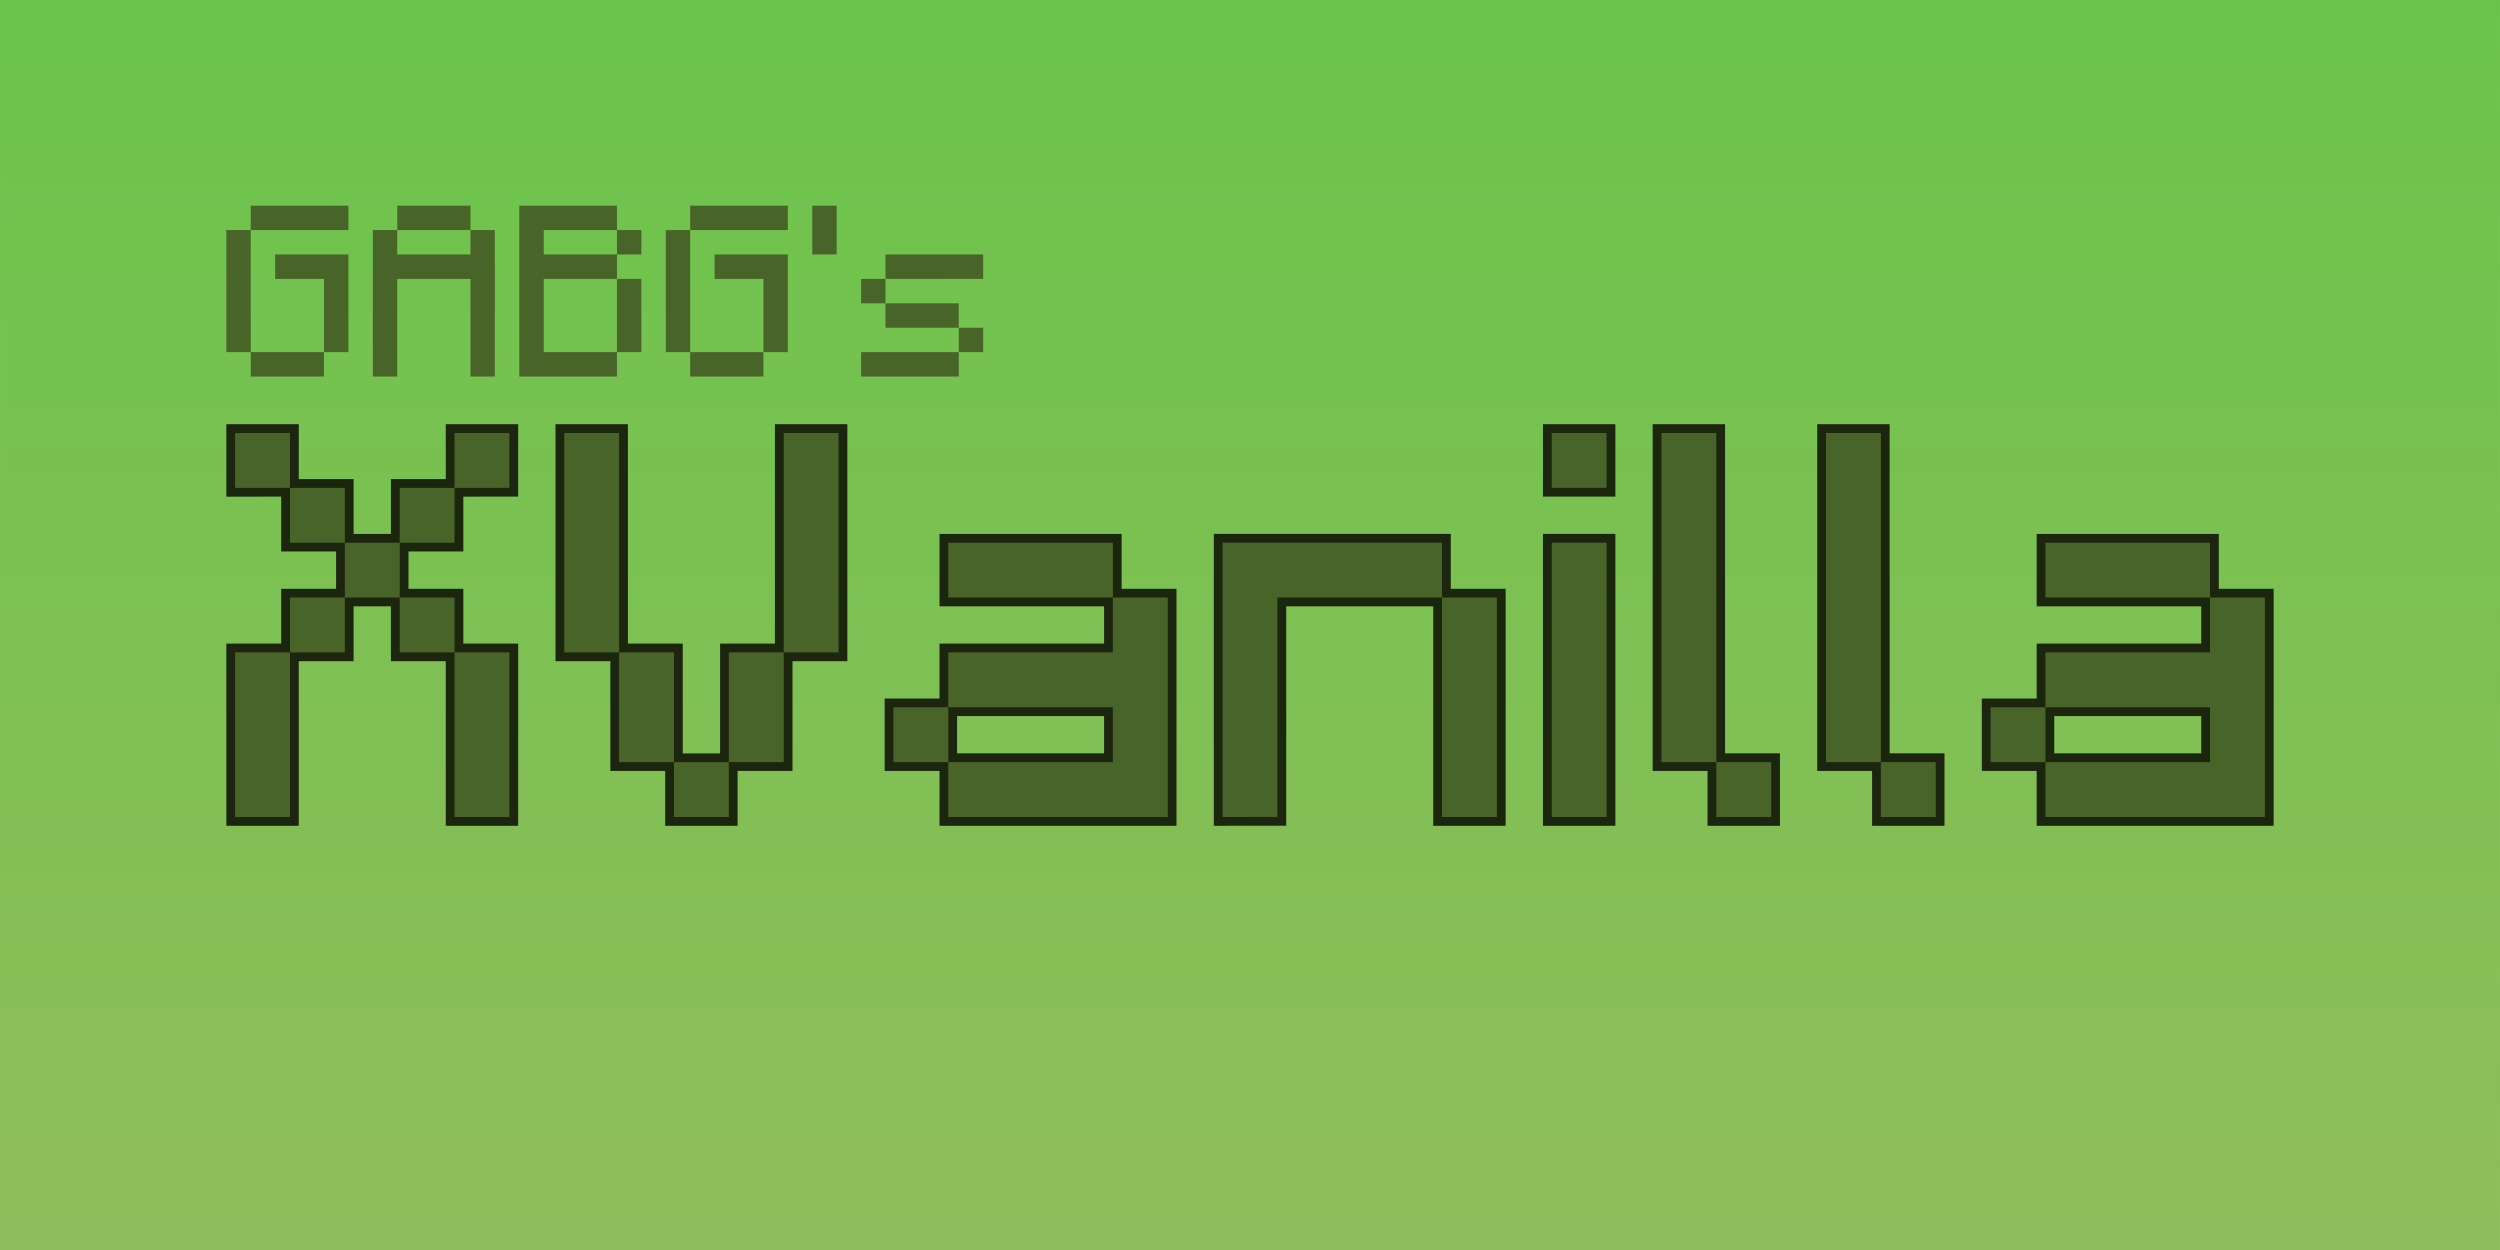
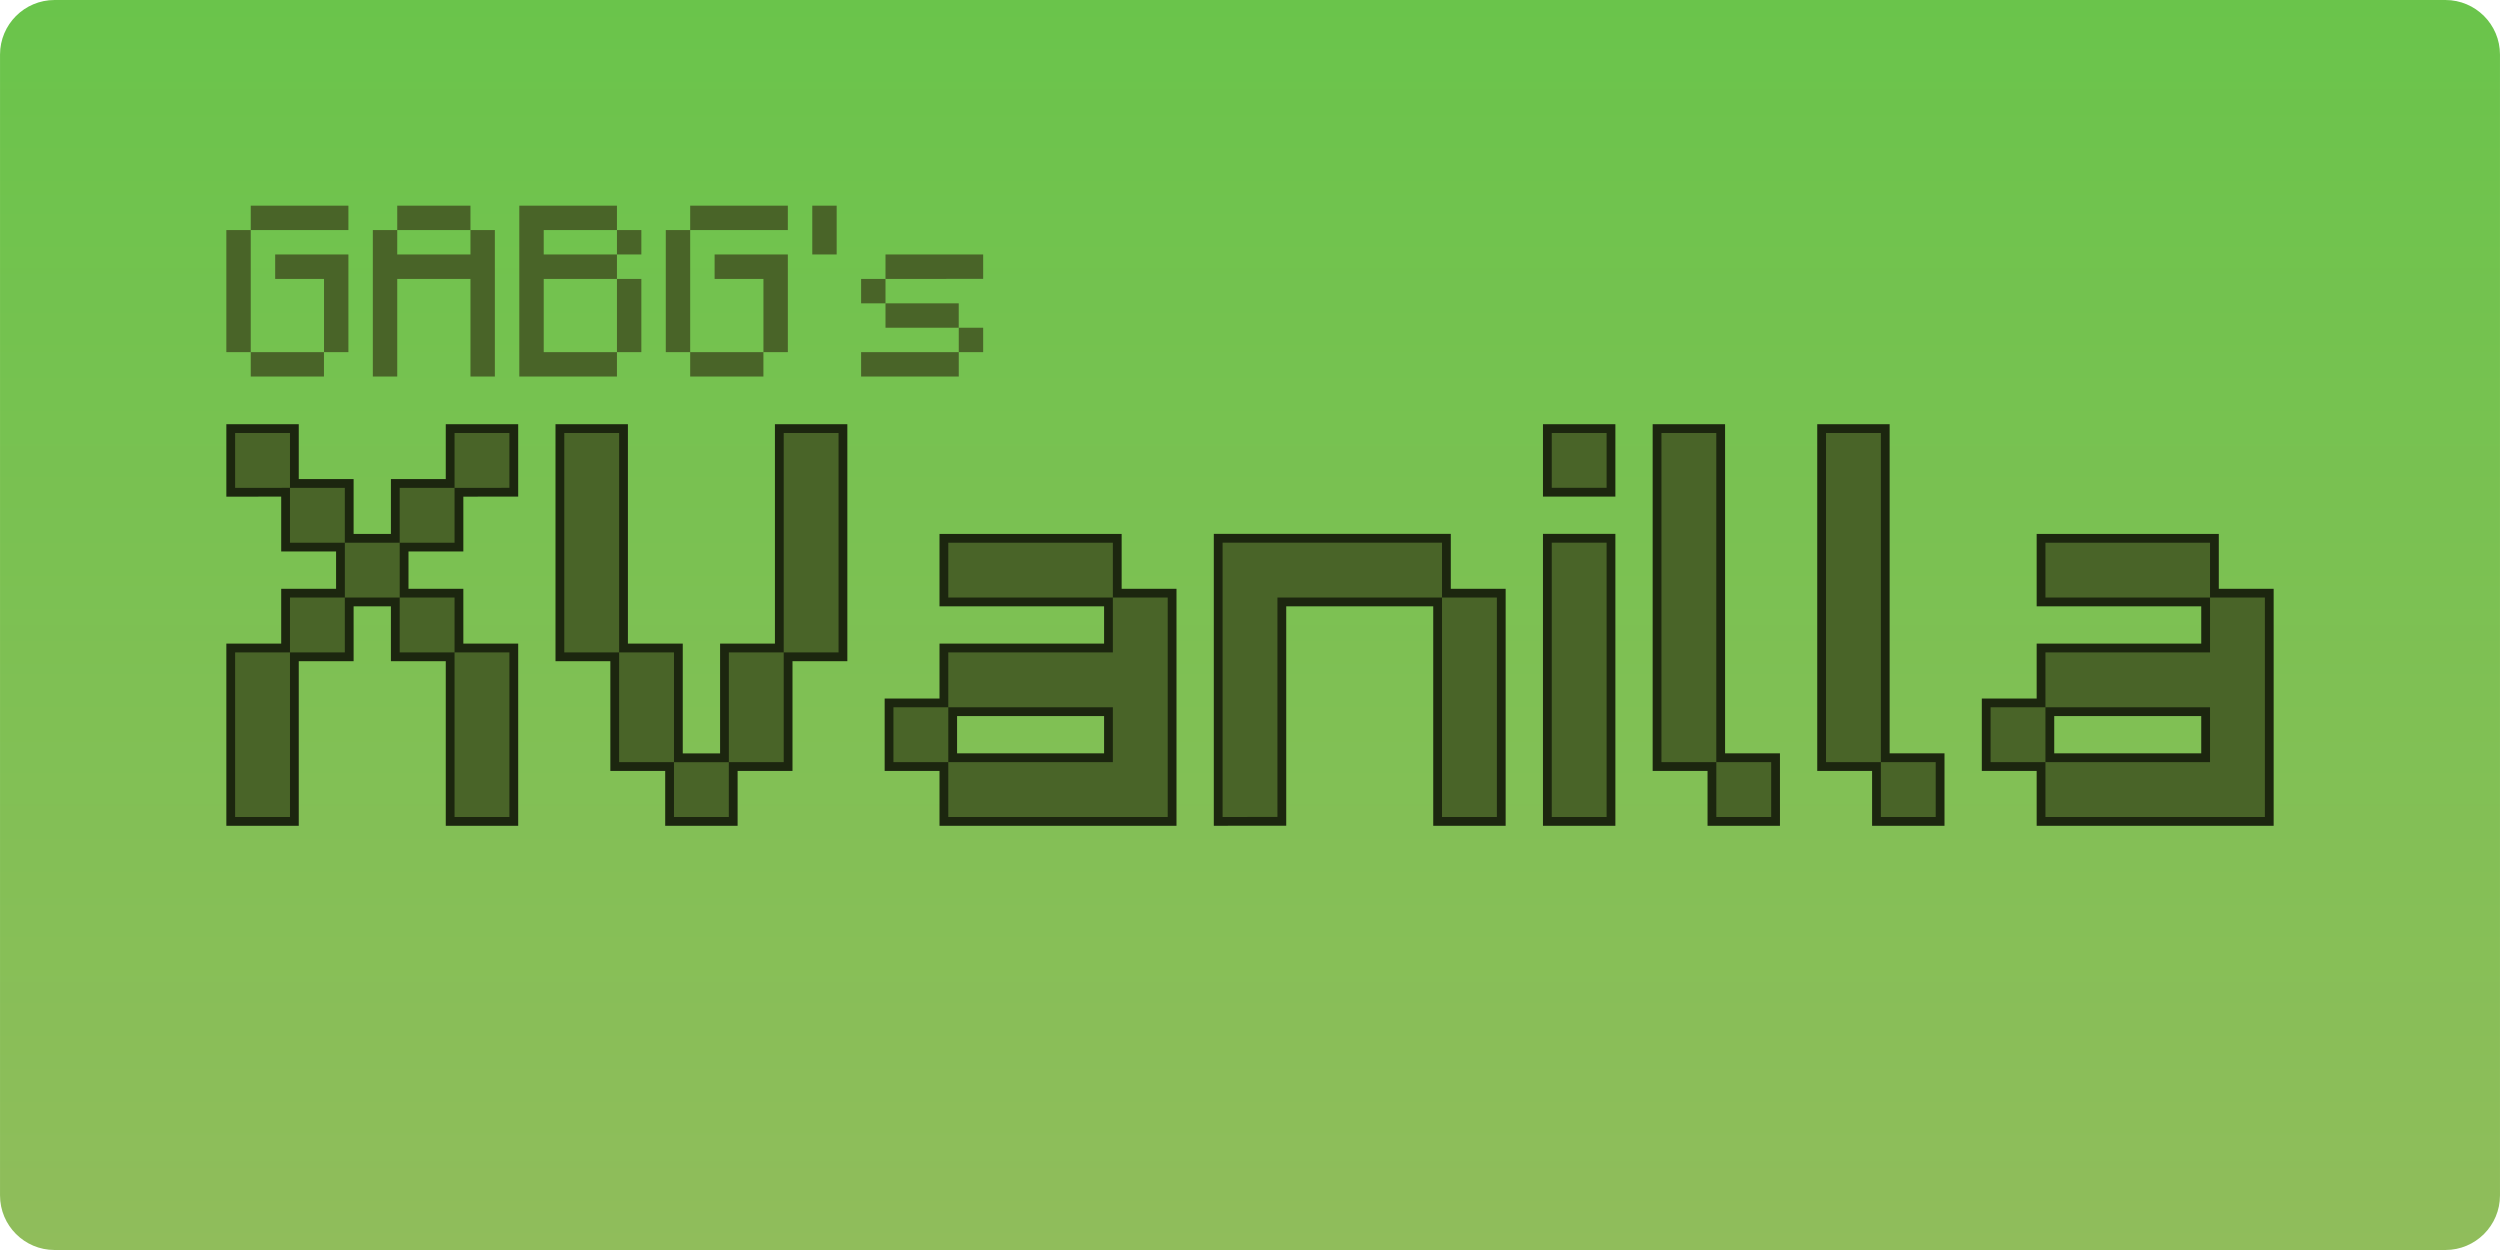
<svg xmlns="http://www.w3.org/2000/svg" xmlns:xlink="http://www.w3.org/1999/xlink" width="256" height="128" viewBox="0 0 67.733 33.867" version="1.1" id="svg1">
  <defs id="defs1">
    <linearGradient id="linearGradient2">
      <stop style="stop-color:#6ac44b;stop-opacity:1;" offset="0" id="stop2" />
      <stop style="stop-color:#90bd5b;stop-opacity:1;" offset="1" id="stop3" />
    </linearGradient>
    <linearGradient xlink:href="#linearGradient2" id="linearGradient3" x1="16.933" y1="-4.9960036e-16" x2="16.933" y2="33.867" gradientUnits="userSpaceOnUse" gradientTransform="scale(2,1)" />
+     <clipPath clipPathUnits="userSpaceOnUse" id="clipPath1">
+       <rect style="fill:#000000;fill-opacity:0;stroke-width:0.476;paint-order:stroke fill markers" id="rect1" width="67.733" height="33.867" x="0" y="0" ry="1.479" />
+     </clipPath>
  </defs>
-   <rect style="fill:url(#linearGradient3);stroke-width:0.374" id="rect2" width="67.733" height="33.867" x="0" y="1.7801921e-06" />
-   <g id="layer1">
-     <path style="font-size:11.89px;font-family:Minecraftia;-inkscape-font-specification:Minecraftia;fill:#496428;stroke:#1c260f;stroke-width:0.476;paint-order:stroke fill markers" d="M 6.37,22.135 V 17.676 H 7.856 v 4.459 z m 5.945,0 V 17.676 h 1.486 v 4.459 z M 7.856,17.676 v -1.486 h 1.486 v 1.486 z m 2.973,0 v -1.486 h 1.486 V 17.676 Z M 9.343,16.19 v -1.486 h 1.486 v 1.486 z M 7.856,14.704 v -1.486 h 1.486 v 1.486 z m 2.973,0 v -1.486 h 1.486 v 1.486 z M 6.37,13.218 V 11.731 H 7.856 v 1.486 z m 5.945,0 V 11.731 h 1.486 v 1.486 z m 5.945,8.918 v -1.486 h 1.486 v 1.486 z M 16.774,20.649 V 17.676 h 1.486 v 2.973 z m 2.973,0 V 17.676 h 1.486 v 2.973 z M 15.288,17.676 v -5.945 h 1.486 v 5.945 z m 5.945,0 v -5.945 h 1.486 v 5.945 z m 2.973,2.973 v -1.486 h 1.486 v 1.486 z m 1.486,1.486 v -1.486 h 4.459 V 19.163 H 25.692 V 17.676 h 4.459 v -1.486 h 1.486 v 5.945 z m 0,-5.945 v -1.486 h 4.459 v 1.486 z m 13.377,5.945 v -5.945 h 1.486 v 5.945 z m -5.945,0 v -7.432 h 5.945 v 1.486 h -4.459 v 5.945 z m 8.918,0 v -7.432 h 1.486 v 7.432 z m 0,-8.918 V 11.731 h 1.486 v 1.486 z m 4.459,8.918 v -1.486 h 1.486 v 1.486 z M 45.014,20.649 V 11.731 h 1.486 v 8.918 z m 5.945,1.486 v -1.486 h 1.486 v 1.486 z M 49.473,20.649 V 11.731 h 1.486 v 8.918 z m 4.459,0 v -1.486 h 1.486 v 1.486 z m 1.486,1.486 v -1.486 h 4.459 V 19.163 H 55.418 V 17.676 h 4.459 v -1.486 h 1.486 v 5.945 z m 0,-5.945 v -1.486 h 4.459 v 1.486 z" id="text3" aria-label="XVanilla" />
-     <path style="font-size:5.292px;font-family:Minecraftia;-inkscape-font-specification:Minecraftia;fill:#496428;stroke-width:0.476;paint-order:stroke fill markers" d="M 6.793,10.202 V 9.541 h 1.984 v 0.661 z M 8.778,9.541 V 7.557 H 7.455 V 6.895 h 1.984 v 2.646 z m -2.646,0 V 6.234 H 6.793 V 9.541 Z M 6.793,6.234 V 5.572 h 2.646 V 6.234 Z M 10.101,10.202 V 6.234 h 0.661 V 6.895 h 1.984 V 6.234 h 0.661 V 10.202 H 12.746 V 7.557 H 10.762 V 10.202 Z M 10.762,6.234 V 5.572 h 1.984 V 6.234 Z M 16.715,9.541 V 7.557 h 0.661 V 9.541 Z m 0,-2.646 V 6.234 h 0.661 V 6.895 Z m -2.646,3.307 V 5.572 H 16.715 V 6.234 H 14.731 V 6.895 H 16.715 V 7.557 H 14.731 V 9.541 H 16.715 v 0.661 z m 4.63,0 V 9.541 h 1.984 v 0.661 z M 20.684,9.541 V 7.557 H 19.361 V 6.895 h 1.984 v 2.646 z m -2.646,0 V 6.234 h 0.661 V 9.541 Z M 18.699,6.234 V 5.572 h 2.646 V 6.234 Z M 22.007,6.895 V 5.572 h 0.661 V 6.895 Z m 1.323,3.307 V 9.541 h 2.646 v 0.661 z M 25.976,9.541 V 8.879 h 0.661 V 9.541 Z M 23.991,8.879 V 8.218 h 1.984 V 8.879 Z M 23.33,8.218 V 7.557 h 0.661 V 8.218 Z M 23.991,7.557 V 6.895 h 2.646 v 0.661 z" id="text3-0" aria-label="GABG's" />
+   <g id="layer3" clip-path="url(#clipPath1)">
+     <rect style="fill:url(#linearGradient3);stroke-width:0.374" id="rect2" width="67.733" height="33.867" x="0" y="1.7801921e-06" />
+     <g id="layer1">
+       <path style="font-size:11.89px;font-family:Minecraftia;-inkscape-font-specification:Minecraftia;fill:#496428;stroke:#1c260f;stroke-width:0.476;paint-order:stroke fill markers" d="M 6.37,22.135 V 17.676 H 7.856 v 4.459 z m 5.945,0 V 17.676 h 1.486 v 4.459 z M 7.856,17.676 v -1.486 h 1.486 v 1.486 z m 2.973,0 v -1.486 h 1.486 V 17.676 Z M 9.343,16.19 v -1.486 h 1.486 v 1.486 z M 7.856,14.704 v -1.486 h 1.486 v 1.486 z m 2.973,0 v -1.486 h 1.486 v 1.486 z M 6.37,13.218 V 11.731 H 7.856 v 1.486 z m 5.945,0 V 11.731 h 1.486 v 1.486 z m 5.945,8.918 v -1.486 h 1.486 v 1.486 z M 16.774,20.649 V 17.676 h 1.486 v 2.973 z m 2.973,0 V 17.676 h 1.486 v 2.973 z M 15.288,17.676 v -5.945 h 1.486 v 5.945 z m 5.945,0 v -5.945 h 1.486 v 5.945 z m 2.973,2.973 v -1.486 h 1.486 v 1.486 z m 1.486,1.486 v -1.486 h 4.459 V 19.163 H 25.692 V 17.676 h 4.459 v -1.486 h 1.486 v 5.945 z m 0,-5.945 v -1.486 h 4.459 v 1.486 z m 13.377,5.945 v -5.945 h 1.486 v 5.945 z m -5.945,0 v -7.432 h 5.945 v 1.486 h -4.459 v 5.945 z m 8.918,0 v -7.432 h 1.486 v 7.432 z m 0,-8.918 V 11.731 h 1.486 v 1.486 z m 4.459,8.918 v -1.486 h 1.486 v 1.486 z M 45.014,20.649 V 11.731 h 1.486 v 8.918 z m 5.945,1.486 v -1.486 h 1.486 v 1.486 z M 49.473,20.649 V 11.731 h 1.486 v 8.918 z m 4.459,0 v -1.486 h 1.486 v 1.486 z m 1.486,1.486 v -1.486 h 4.459 V 19.163 H 55.418 V 17.676 h 4.459 v -1.486 h 1.486 v 5.945 z m 0,-5.945 v -1.486 h 4.459 v 1.486 z" id="text3" aria-label="XVanilla" />
+       <path style="font-size:5.292px;font-family:Minecraftia;-inkscape-font-specification:Minecraftia;fill:#496428;stroke-width:0.476;paint-order:stroke fill markers" d="M 6.793,10.202 V 9.541 h 1.984 v 0.661 z M 8.778,9.541 V 7.557 H 7.455 V 6.895 h 1.984 v 2.646 z m -2.646,0 V 6.234 H 6.793 V 9.541 Z M 6.793,6.234 V 5.572 h 2.646 V 6.234 Z M 10.101,10.202 V 6.234 h 0.661 V 6.895 h 1.984 V 6.234 h 0.661 V 10.202 H 12.746 V 7.557 H 10.762 V 10.202 Z M 10.762,6.234 V 5.572 h 1.984 V 6.234 Z M 16.715,9.541 V 7.557 h 0.661 V 9.541 Z m 0,-2.646 V 6.234 h 0.661 V 6.895 Z m -2.646,3.307 V 5.572 H 16.715 V 6.234 H 14.731 V 6.895 H 16.715 V 7.557 H 14.731 V 9.541 H 16.715 v 0.661 z m 4.63,0 V 9.541 h 1.984 v 0.661 z M 20.684,9.541 V 7.557 H 19.361 V 6.895 h 1.984 v 2.646 z m -2.646,0 V 6.234 h 0.661 V 9.541 Z M 18.699,6.234 V 5.572 h 2.646 V 6.234 Z M 22.007,6.895 V 5.572 h 0.661 V 6.895 Z m 1.323,3.307 V 9.541 h 2.646 v 0.661 z M 25.976,9.541 V 8.879 h 0.661 V 9.541 Z M 23.991,8.879 V 8.218 h 1.984 V 8.879 Z M 23.33,8.218 V 7.557 h 0.661 V 8.218 Z M 23.991,7.557 V 6.895 h 2.646 v 0.661 z" id="text3-0" aria-label="GABG's" />
+     </g>
  </g>
</svg>
